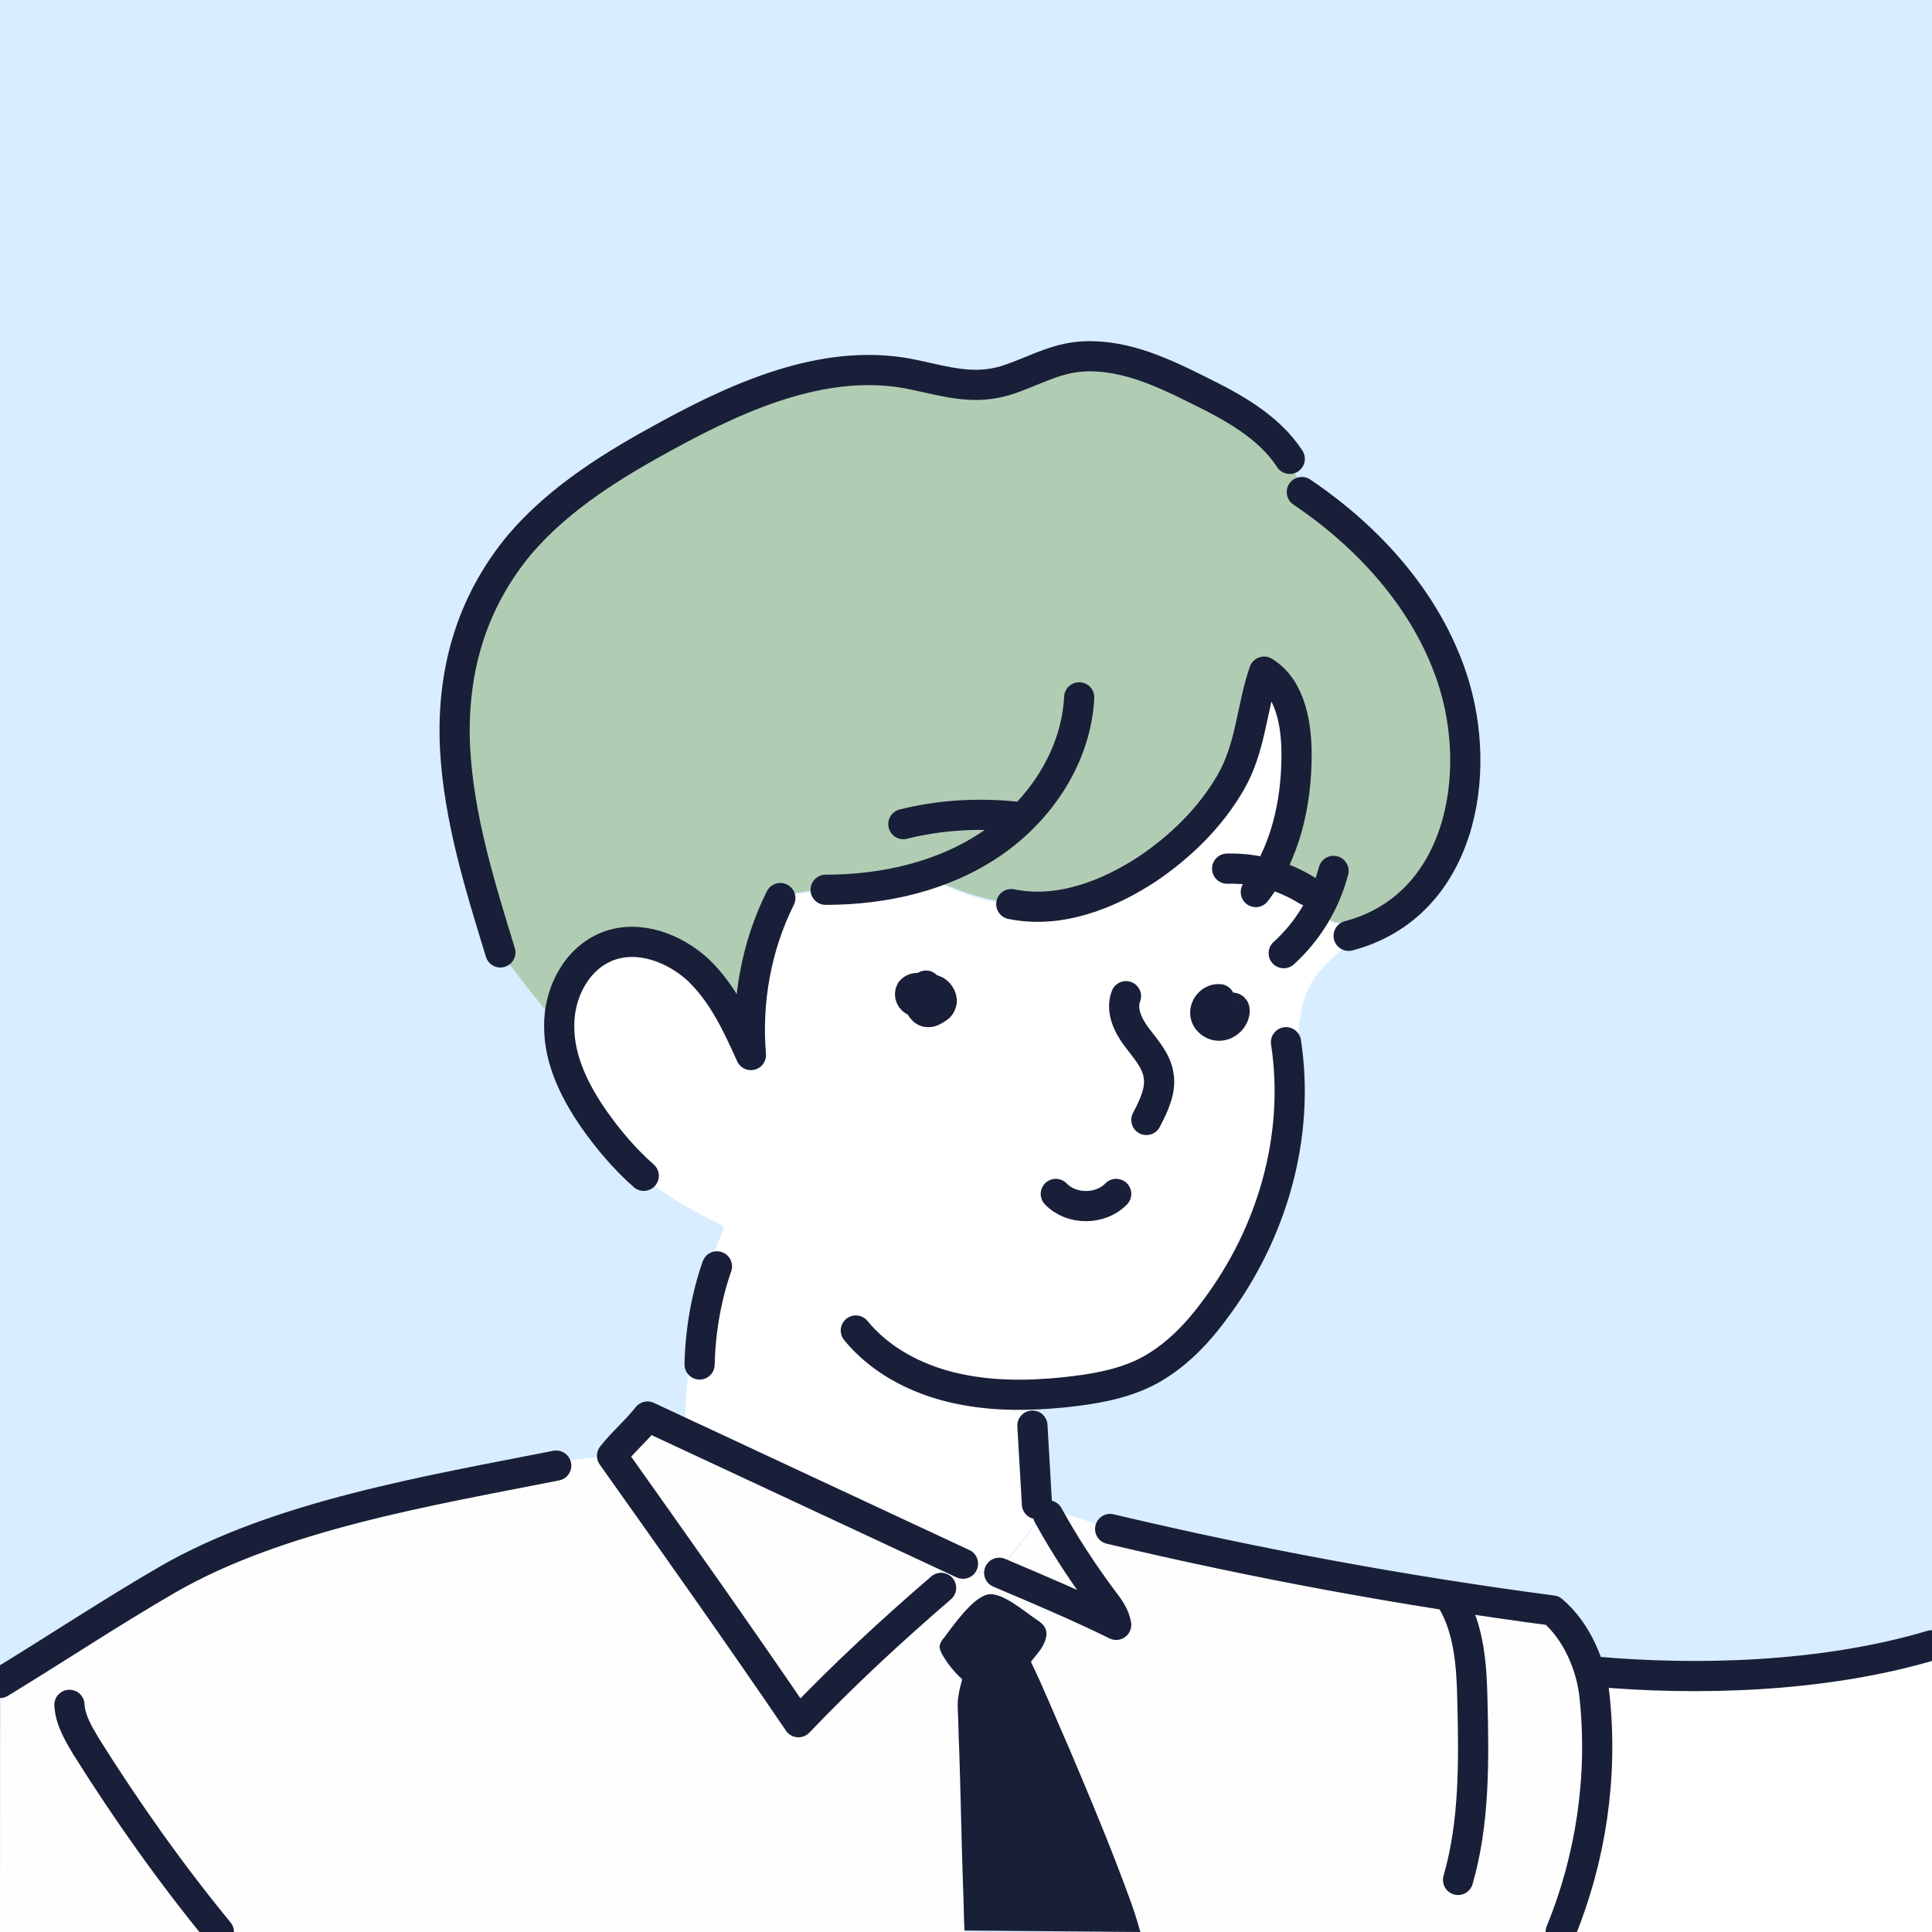
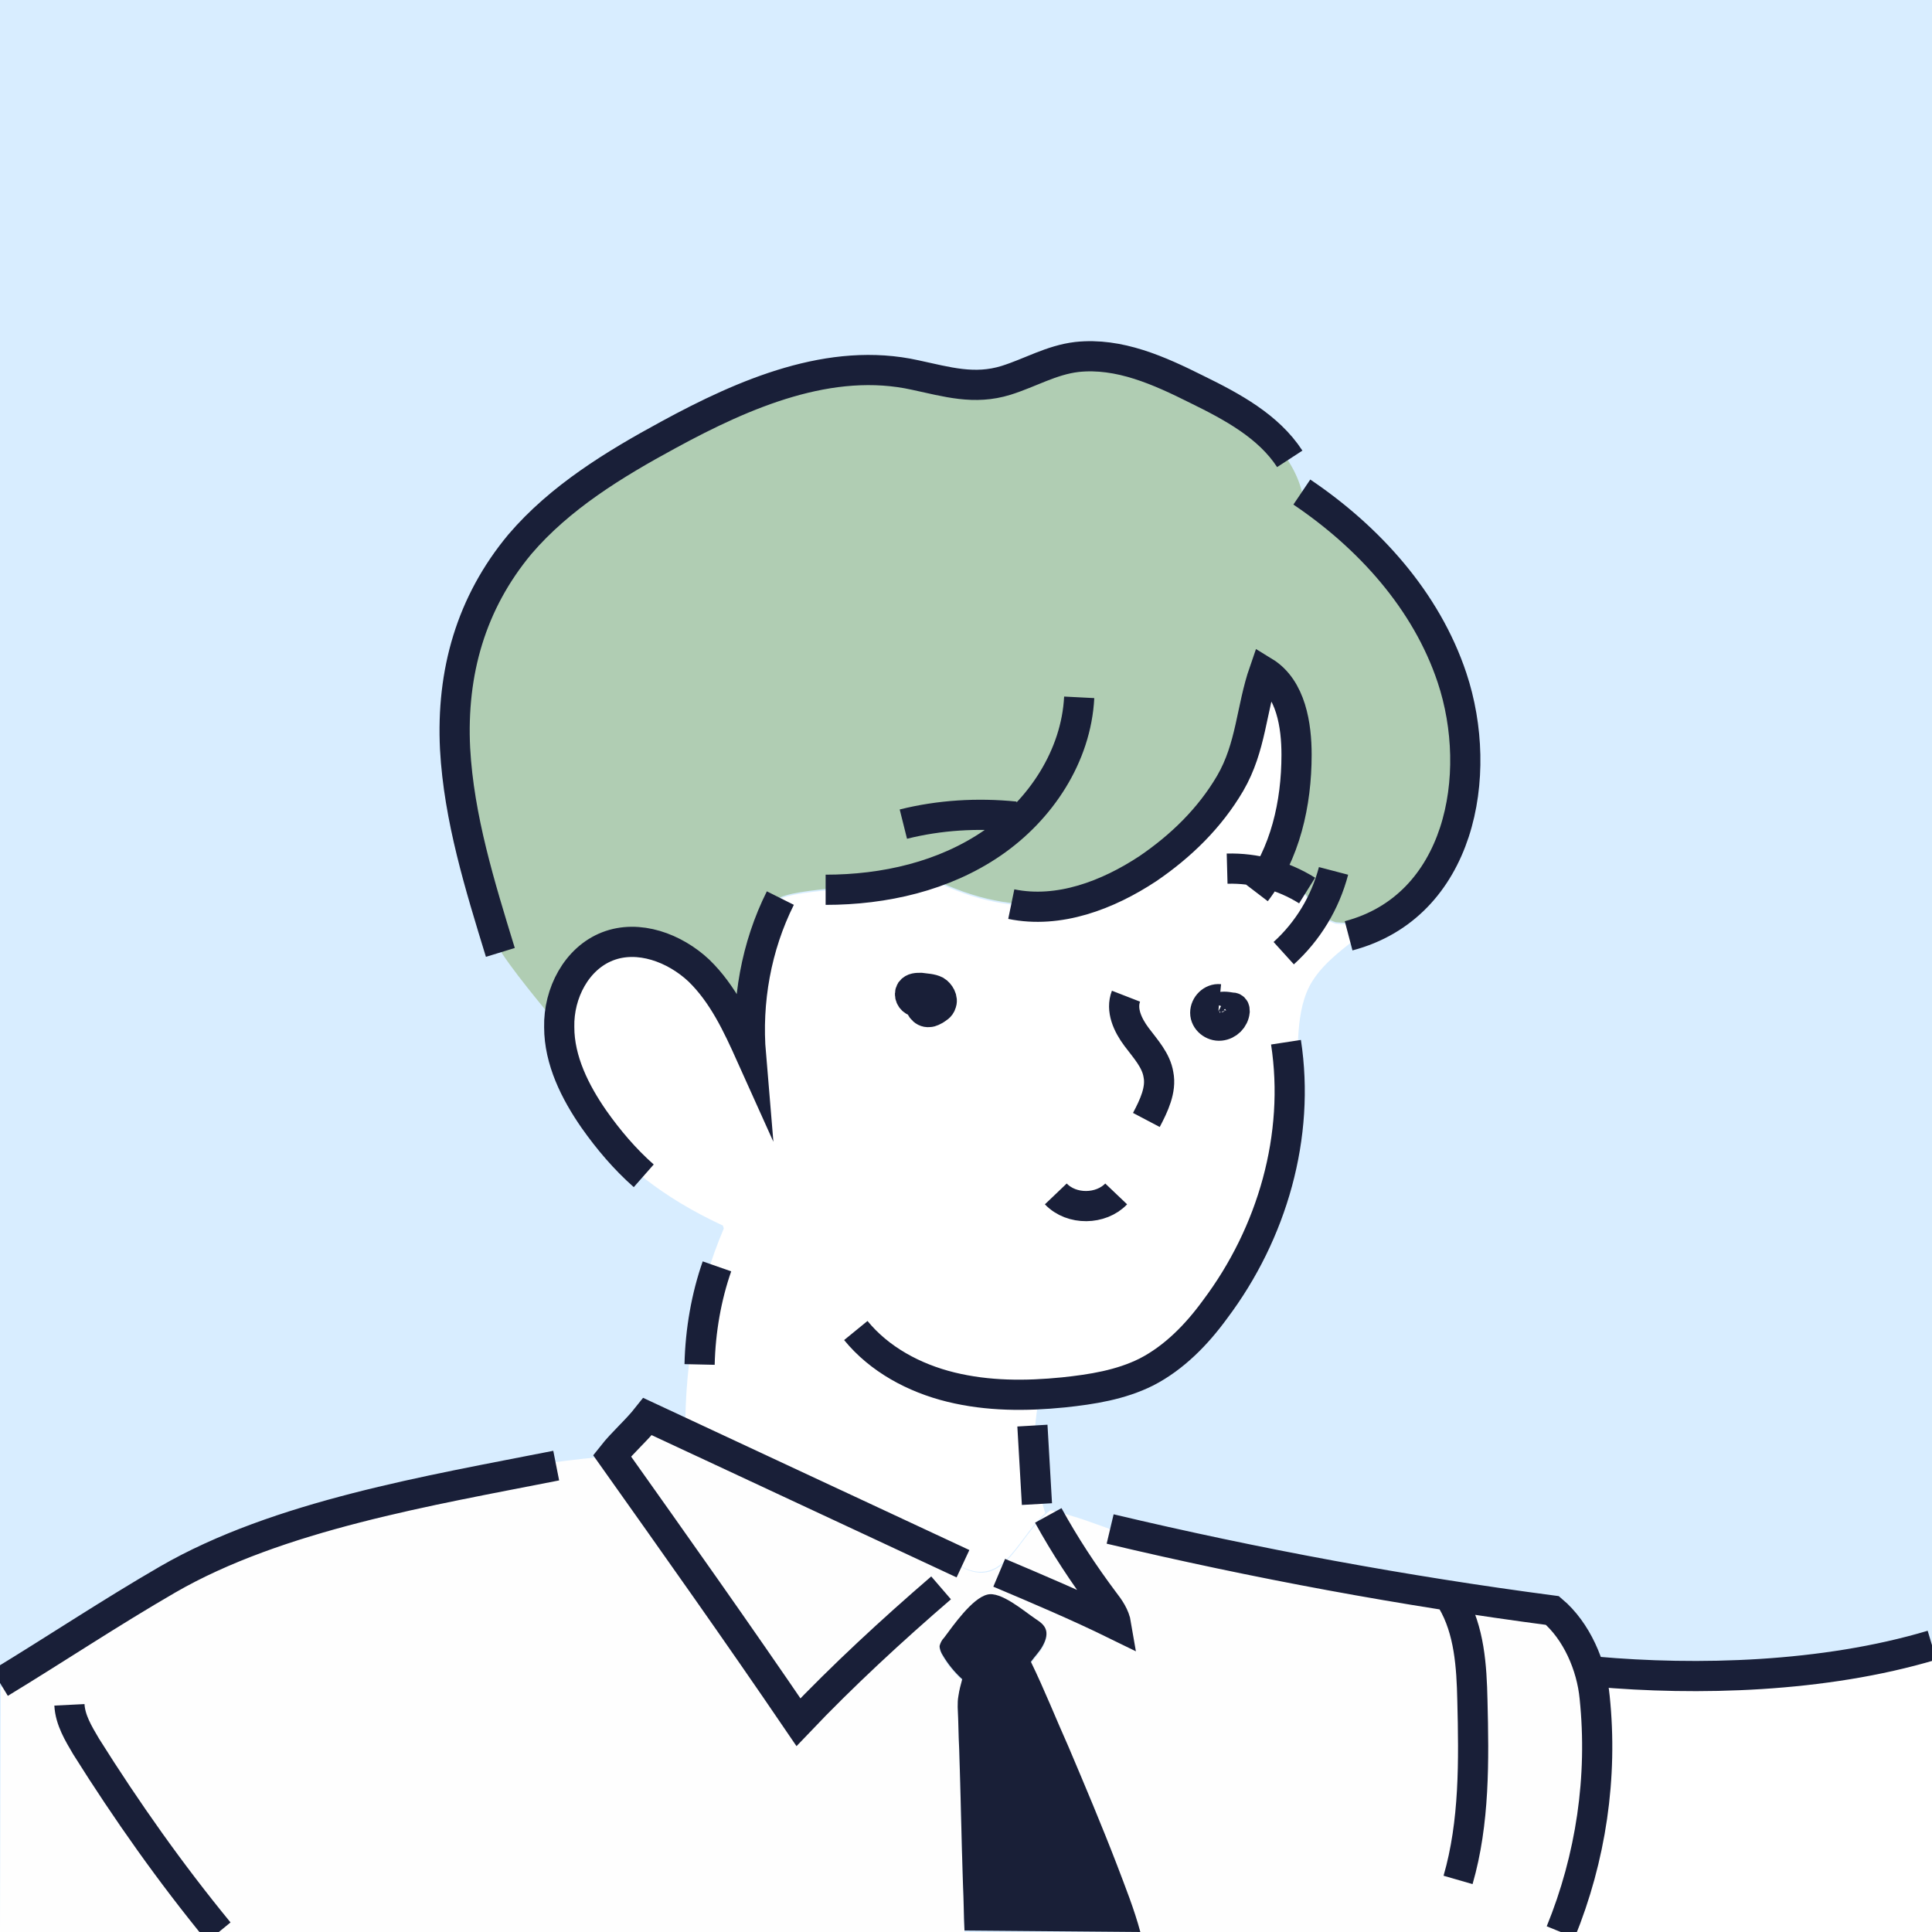
<svg xmlns="http://www.w3.org/2000/svg" version="1.1" id="레이어_1" x="0px" y="0px" viewBox="0 0 256 256" style="enable-background:new 0 0 256 256;" xml:space="preserve">
  <style type="text/css">
	.st0{fill:#D8EDFF;}
	.st1{fill:none;stroke:#191F38;stroke-miterlimit:10;}
	.st2{fill:#B0CDB3;}
	.st3{fill:#FEFEFE;}
	.st4{fill:#FFFFFF;}
	.st5{fill:#191F37;}
- 	.st6{fill:none;stroke:#191F38;stroke-width:4;stroke-linecap:round;stroke-linejoin:round;stroke-miterlimit:10;}
+ 	.st6{fill:none;stroke:#191F38;stroke-width:4;stroke-miterlimit:10;}
</style>
-   <rect class="st0" width="256" height="256" />
+   <rect y="0" class="st0" width="256" height="256" />
  <g id="레이어_3">
    <path class="st1" d="M74.1,134.9" />
    <path class="st2" d="M192.4,89.7c-3.4-10.2-11-18.6-19.9-24.6c-2.7-10.5-19.7-17.9-29.8-17.7c-7.2,2-13.8,5.5-21.4,2.4   C102.5,47,82.1,59.2,69,72.2c-12,14.5-10.8,38.2-2.5,54.1c2.3,3.5,7.6,9.7,7.6,9.7c2.2-19.8,21.7-10.2,25.4,3.7   c-0.6-7.1,0.7-14.4,3.9-20.8c3.5-1.5,14.4-1.2,19-3.1c22.8,12.4,42.2-5.7,45.2-26.9c6.1,4.4,4.4,13.7,3.1,20.1   c-0.6,2.2-2.5,4.4-1.1,6.5c0.8,1.2,2.2,1.4,3,2.4c1.2,1.7,2.3,3.7,4.4,4.3C193.4,123.8,196.8,101.6,192.4,89.7z" />
  </g>
  <g id="레이어_4">
    <path class="st3" d="M210.8,220.8c-0.7-3.7-4.3-6.9-7.9-7.6c-14.8-1.9-29.5-4.2-44.1-7.1c-6.7-1-13.1-4.5-19.6-6   c-4.6,3.4-6.2,12-13.4,6.5c-11.2-6.4-22.9-12-34.8-17c-1.8-0.3-4.1-2.2-5.6-0.5c-1.4,1.2-2.7,2.9-4.2,3.8c-5.5,0.5-11,1.2-16.5,2.3   c-22.8,5.3-46.7,12.7-64.6,28.4L0,256h127.8c-0.1-2-0.1-4.1-0.2-6.1c-0.2-6-0.3-12-0.5-17.9c-0.1-1.9-0.1-3.7-0.2-5.6   c0-0.5,0-1,0.1-1.5c0.1-0.8,0.3-1.5,0.5-2.2c-1-1-1.9-2-2.6-3.2c-0.2-0.4-0.4-0.8-0.4-1.2s0.3-0.8,0.6-1.1c1.2-1.6,3.7-5.2,5.7-5.7   c1.8-0.5,5,2.3,6.4,3.2c0.6,0.4,1.2,0.8,1.4,1.5s-0.1,1.5-0.5,2.2s-1,1.3-1.5,2c1.8,3.7,3.3,7.5,5,11.3c2.3,5.1,4.4,10.3,6.4,15.6   c1.1,2.8,2.3,5.8,3.1,8.9H149h57.9C213.4,245.5,212.4,232.5,210.8,220.8z" />
  </g>
  <g id="레이어_6">
    <path class="st4" d="M74,135.9c0.1,0.1,0.1,0.2,0.1,0.2c2.2-19.8,21.7-10.2,25.4,3.7c-0.6-7,0.7-14.1,3.7-20.4   c0.1-0.1,0.3-0.3,0.4-0.4c3.7-1.4,14.3-1.1,18.8-3c22.8,12.4,42.2-5.7,45.2-26.9c6.1,4.4,4.4,13.7,3.1,20.1   c-0.6,2.2-2.5,4.4-1.1,6.5c0.8,1.2,2.2,1.4,3,2.4c1.2,1.7,2.3,3.7,4.4,4.3c2.2,0.2,4.2-0.1,5.9-0.7c-3.1,2.9-7.5,5.3-9.4,9   c-2.1,4.1-1.3,9.9-1.8,14.3c-1,19.4-12.3,39.9-34,40.2c-1.1,5.5-0.7,10.6,0.8,15.3c-4.1,3.7-5.9,11.2-12.8,6   c-11.2-6.4-22.9-12-34.8-17c0,0,0,0-0.1,0c0-9.2,1.6-18.5,5.1-26.7c0-0.1-0.1-0.3-0.1-0.4C79.6,154.9,73.8,144.1,74,135.9z    M256,218.2c-14.9,3.3-29.9,4.3-45.1,3.1c1.6,11.6,2.4,24.4-4,34.7H256V218.2z" />
  </g>
  <g id="레이어_5">
    <path class="st5" d="M151.1,256c-0.8-3-2-6-3.1-8.9c-2-5.2-4.2-10.4-6.4-15.6c-1.7-3.8-3.2-7.6-5-11.3c0.5-0.7,1.1-1.3,1.5-2   s0.7-1.5,0.5-2.2s-0.8-1.1-1.4-1.5c-1.5-1-4.6-3.7-6.4-3.2c-2,0.5-4.5,4.1-5.7,5.7c-0.3,0.3-0.5,0.7-0.6,1.1c0,0.4,0.2,0.9,0.4,1.2   c0.7,1.2,1.6,2.3,2.6,3.2c-0.2,0.7-0.4,1.5-0.5,2.2c-0.1,0.5-0.1,1-0.1,1.5c0.1,1.9,0.1,3.7,0.2,5.6c0.2,6,0.3,12,0.5,17.9   c0.1,2,0.1,4.1,0.2,6.1L151.1,256z" />
  </g>
-   <g id="레이어_2_00000121242530179082045060000002177537801948072364_">
-     <path class="st6" d="M143,92.4c-0.4,7.8-5.1,14.9-11.5,19.3c-6.4,4.4-14.3,6.2-22.1,6.2 M166.4,118.2c3.9-5.1,5.4-11.7,5.4-18.2   c0-3.8-0.7-8.8-4.3-11c-1.7,4.9-1.7,10-4.5,14.8c-2.7,4.6-6.5,8.3-10.9,11.3c-5.3,3.5-11.8,6-18.1,4.7 M103.4,119   c-3.2,6.4-4.5,13.7-3.9,20.8c-1.8-4-3.7-8.1-6.9-11.2c-3.2-3-8-4.8-12.1-3.2c-4.1,1.6-6.5,6.2-6.4,10.7c0,4.4,2.1,8.6,4.6,12.2   c1.9,2.7,4.1,5.3,6.6,7.5 M134.5,108.2c-5-0.5-10-0.2-14.8,1 M173.2,118c-3.2-2-6.9-3-10.6-2.9 M170.1,126.3   c3.2-2.9,5.5-6.7,6.6-10.9 M178.7,124c14.8-3.9,18-21.3,13.7-34.2c-3.4-10.2-11-18.6-19.9-24.6 M170.9,60.8   c-2.8-4.3-7.6-6.9-12.3-9.2c-5-2.5-10.3-4.9-15.9-4.3c-3.4,0.4-6.2,2.1-9.4,3.1c-4.2,1.3-7.8,0.2-12-0.7   c-11.2-2.5-22.6,2.4-32.7,7.9c-7.2,3.9-14.4,8.3-19.7,14.5c-6.5,7.8-9.1,17-8.6,27.1c0.5,9.2,3.3,18.2,6,27 M151.9,148.4   c1-1.9,2-4,1.6-6c-0.3-1.9-1.7-3.4-2.9-5s-2.1-3.6-1.4-5.4 M113.4,176.3c3.1,3.8,7.7,6.3,12.6,7.5c4.9,1.2,9.9,1.2,14.9,0.7   c3.8-0.4,7.6-1,11-2.7c3.7-1.9,6.7-5,9.1-8.3c7.6-10.1,11.3-23,9.4-35.4 M139.9,158.2c2.1,2.2,6,2.1,8,0 M211.4,221.5   c13.4,1.2,30.2,0.8,44.6-3.5 M73.7,194.2c-16.7,3.3-36.8,6.6-51.5,15.1C14.6,213.7,7.4,218.5,0,223 M127.6,207.2l-41.8-19.5   c-1.5,1.9-3.2,3.3-4.7,5.2c8.3,11.7,16.6,23.4,24.7,35.3c5.9-6.2,12.4-12.2,18.9-17.8 M9.2,225.9c0.1,2,1.2,3.8,2.2,5.5   C16.8,240,22.6,248.2,29,256 M95,167.8c-1.4,4-2.2,8.5-2.3,13 M206.8,256c4-9.8,5.6-20.5,4.5-31.1c-0.4-4.2-2.4-8.8-5.6-11.5   c-19.7-2.6-39.2-6.2-58.6-10.8 M193.2,249.1c2.2-7.6,2.1-15.8,1.9-23.8c-0.1-4.5-0.4-9.3-2.7-13.2 M161.6,132.4   c-1-0.1-1.9,0.8-1.9,1.8s1,1.8,2,1.7s1.8-0.9,1.9-1.9c0-0.1,0-0.3-0.1-0.4c-0.1-0.1-0.2-0.1-0.4-0.1c-0.6-0.1-1.2-0.2-1.8,0.1   c-0.5,0.3-0.8,1.1-0.4,1.5c0.6,0.3,1.3-0.4,1.1-1 M122.7,130.6c-0.4,0.6-0.9,1.3-0.9,2s0.5,1.6,1.3,1.5c0.3,0,0.6-0.2,0.8-0.3   c0.3-0.2,0.7-0.4,0.8-0.8c0.3-0.6-0.2-1.4-0.7-1.7c-0.6-0.3-1.3-0.3-2-0.4c-0.5,0-1,0-1.3,0.4c-0.3,0.5,0,1.2,0.6,1.4   c0.5,0.2,1.1,0.1,1.7,0 M132.4,208.4c5.2,2.2,10.4,4.4,15.5,6.9c-0.2-1.2-0.9-2.2-1.6-3.1c-2.7-3.6-5.2-7.4-7.4-11.4 M137.4,199.3   c-0.2-3.5-0.4-7-0.6-10.4" />
-   </g>
+   <path id="레이어_2_00000121242530179082045060000002177537801948072364_" class="st6" d="M143,92.4c-0.4,7.8-5.1,14.9-11.5,19.3  c-6.4,4.4-14.3,6.2-22.1,6.2 M166.4,118.2c3.9-5.1,5.4-11.7,5.4-18.2c0-3.8-0.7-8.8-4.3-11c-1.7,4.9-1.7,10-4.5,14.8  c-2.7,4.6-6.5,8.3-10.9,11.3c-5.3,3.5-11.8,6-18.1,4.7 M103.4,119c-3.2,6.4-4.5,13.7-3.9,20.8c-1.8-4-3.7-8.1-6.9-11.2  c-3.2-3-8-4.8-12.1-3.2c-4.1,1.6-6.5,6.2-6.4,10.7c0,4.4,2.1,8.6,4.6,12.2c1.9,2.7,4.1,5.3,6.6,7.5 M134.5,108.2  c-5-0.5-10-0.2-14.8,1 M173.2,118c-3.2-2-6.9-3-10.6-2.9 M170.1,126.3c3.2-2.9,5.5-6.7,6.6-10.9 M178.7,124  c14.8-3.9,18-21.3,13.7-34.2c-3.4-10.2-11-18.6-19.9-24.6 M170.9,60.8c-2.8-4.3-7.6-6.9-12.3-9.2c-5-2.5-10.3-4.9-15.9-4.3  c-3.4,0.4-6.2,2.1-9.4,3.1c-4.2,1.3-7.8,0.2-12-0.7c-11.2-2.5-22.6,2.4-32.7,7.9c-7.2,3.9-14.4,8.3-19.7,14.5  c-6.5,7.8-9.1,17-8.6,27.1c0.5,9.2,3.3,18.2,6,27 M151.9,148.4c1-1.9,2-4,1.6-6c-0.3-1.9-1.7-3.4-2.9-5s-2.1-3.6-1.4-5.4   M113.4,176.3c3.1,3.8,7.7,6.3,12.6,7.5c4.9,1.2,9.9,1.2,14.9,0.7c3.8-0.4,7.6-1,11-2.7c3.7-1.9,6.7-5,9.1-8.3  c7.6-10.1,11.3-23,9.4-35.4 M139.9,158.2c2.1,2.2,6,2.1,8,0 M211.4,221.5c13.4,1.2,30.2,0.8,44.6-3.5 M73.7,194.2  c-16.7,3.3-36.8,6.6-51.5,15.1C14.6,213.7,7.4,218.5,0,223 M127.6,207.2l-41.8-19.5c-1.5,1.9-3.2,3.3-4.7,5.2  c8.3,11.7,16.6,23.4,24.7,35.3c5.9-6.2,12.4-12.2,18.9-17.8 M9.2,225.9c0.1,2,1.2,3.8,2.2,5.5C16.8,240,22.6,248.2,29,256 M95,167.8  c-1.4,4-2.2,8.5-2.3,13 M206.8,256c4-9.8,5.6-20.5,4.5-31.1c-0.4-4.2-2.4-8.8-5.6-11.5c-19.7-2.6-39.2-6.2-58.6-10.8 M193.2,249.1  c2.2-7.6,2.1-15.8,1.9-23.8c-0.1-4.5-0.4-9.3-2.7-13.2 M161.6,132.4c-1-0.1-1.9,0.8-1.9,1.8s1,1.8,2,1.7s1.8-0.9,1.9-1.9  c0-0.1,0-0.3-0.1-0.4c-0.1-0.1-0.2-0.1-0.4-0.1c-0.6-0.1-1.2-0.2-1.8,0.1c-0.5,0.3-0.8,1.1-0.4,1.5c0.6,0.3,1.3-0.4,1.1-1   M122.7,130.6c-0.4,0.6-0.9,1.3-0.9,2s0.5,1.6,1.3,1.5c0.3,0,0.6-0.2,0.8-0.3c0.3-0.2,0.7-0.4,0.8-0.8c0.3-0.6-0.2-1.4-0.7-1.7  c-0.6-0.3-1.3-0.3-2-0.4c-0.5,0-1,0-1.3,0.4c-0.3,0.5,0,1.2,0.6,1.4c0.5,0.2,1.1,0.1,1.7,0 M132.4,208.4c5.2,2.2,10.4,4.4,15.5,6.9  c-0.2-1.2-0.9-2.2-1.6-3.1c-2.7-3.6-5.2-7.4-7.4-11.4 M137.4,199.3c-0.2-3.5-0.4-7-0.6-10.4" />
</svg>
